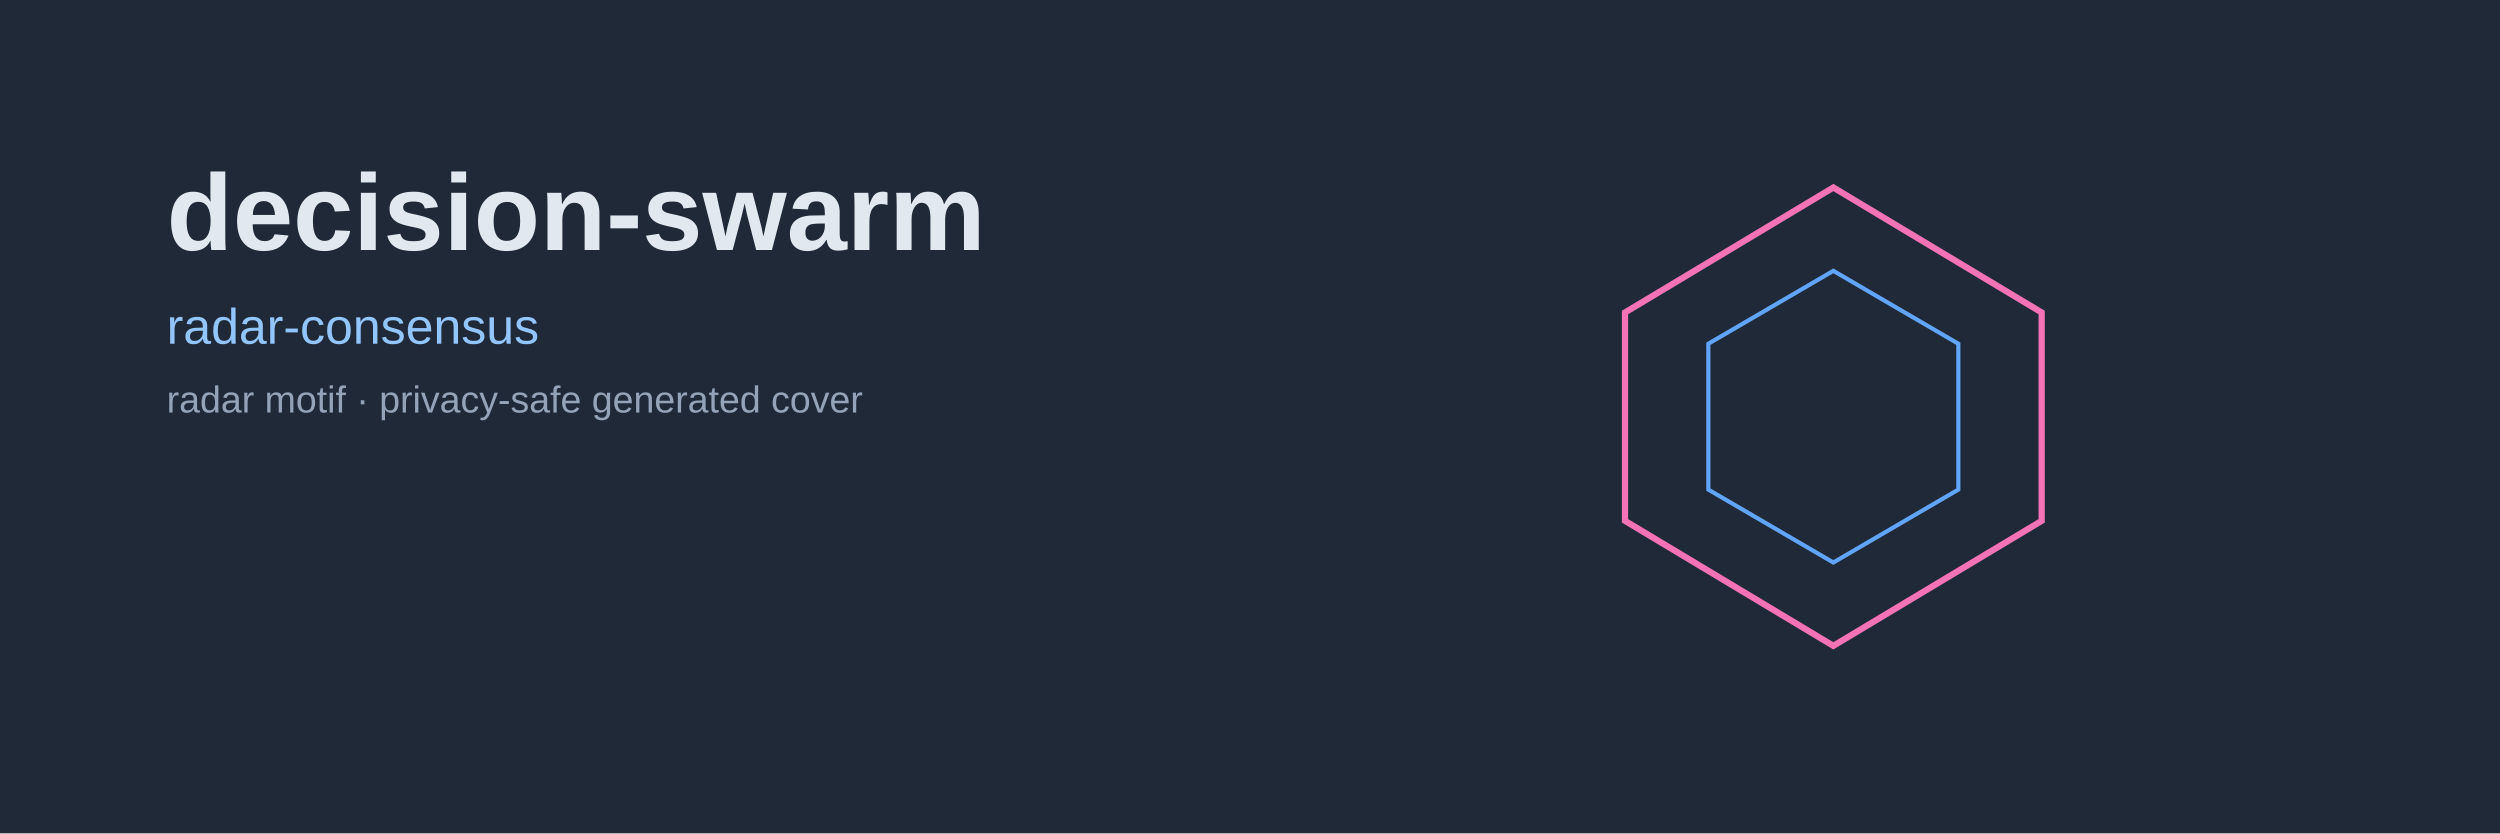
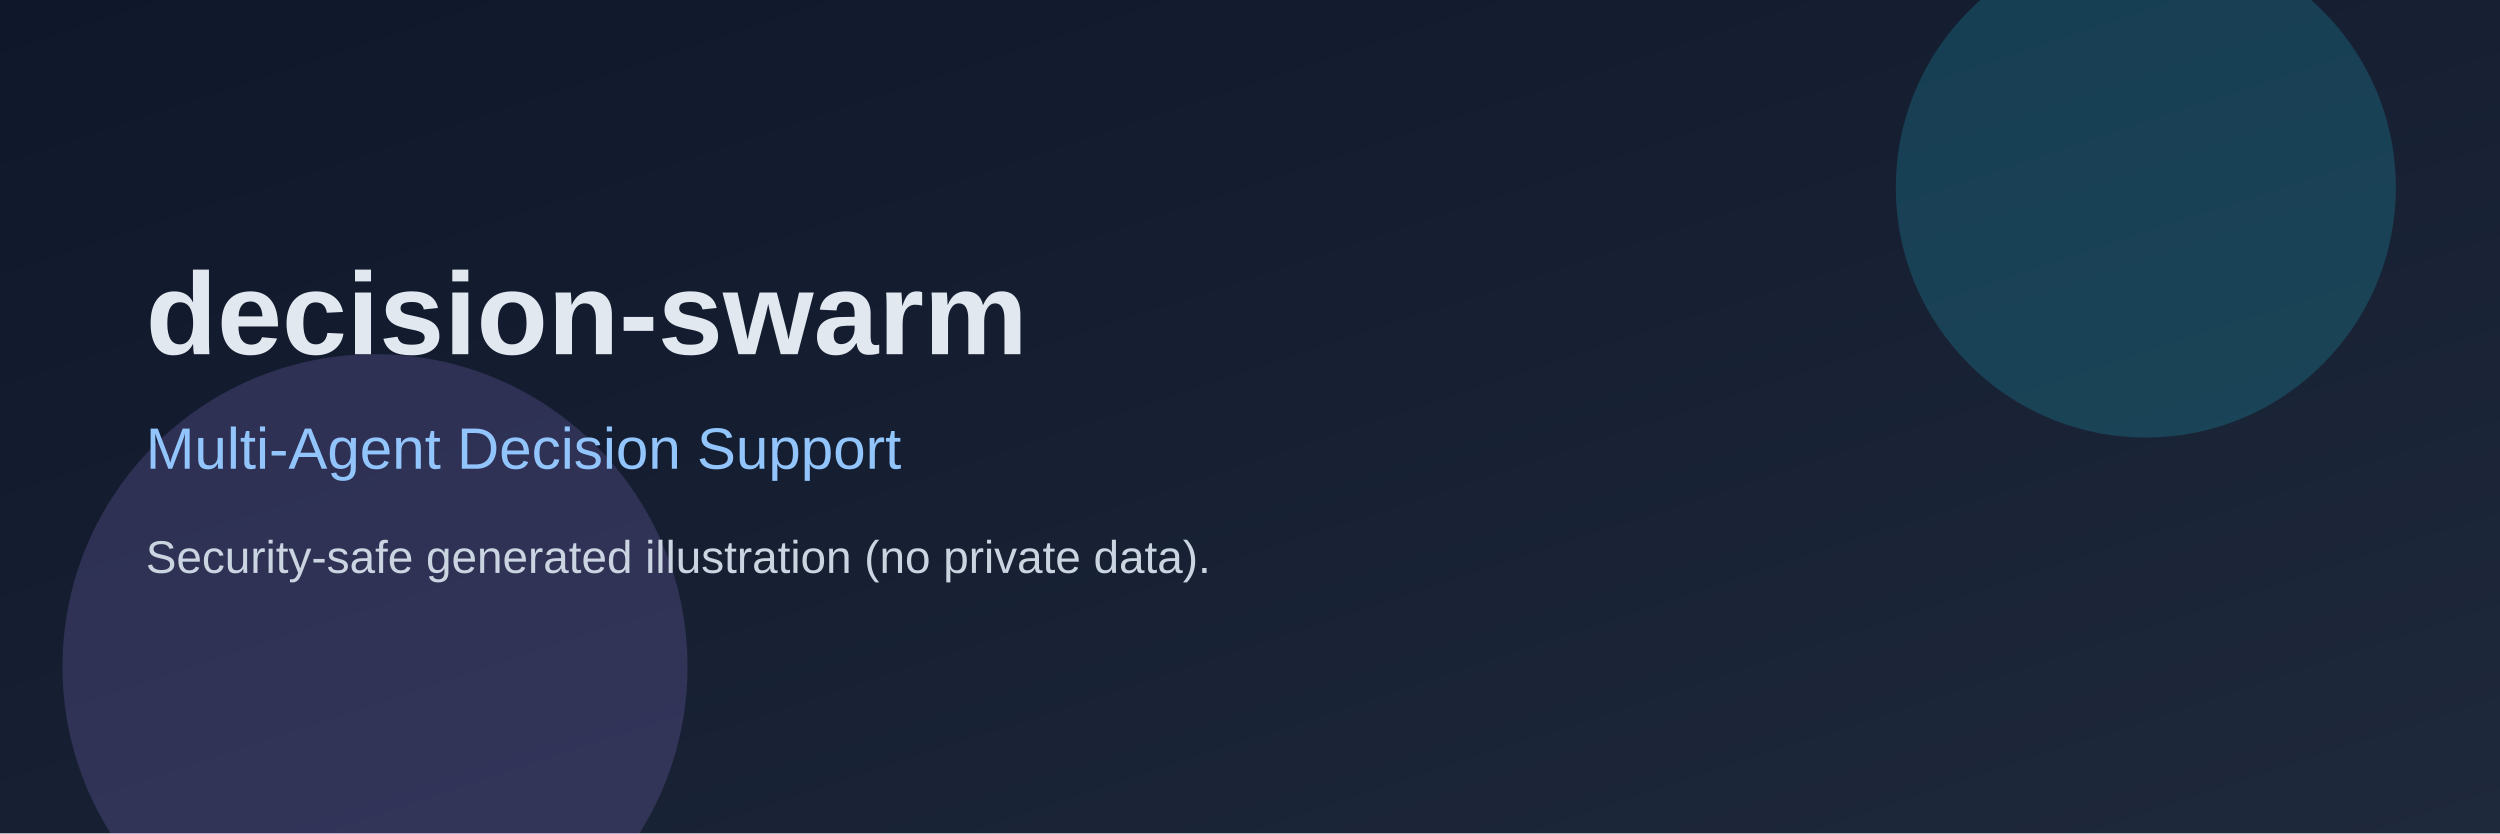
- <svg xmlns="http://www.w3.org/2000/svg" width="1200" height="400" viewBox="0 0 1200 400">
-   <rect width="1200" height="400" fill="#1f2937" />
-   <polygon points="880,90 980,150 980,250 880,310 780,250 780,150" fill="none" stroke="#f472b6" stroke-width="3" />
-   <polygon points="880,130 940,165 940,235 880,270 820,235 820,165" fill="none" stroke="#60a5fa" stroke-width="2" />
-   <text x="80" y="120" fill="#e2e8f0" font-family="Arial,sans-serif" font-size="52" font-weight="700">decision-swarm</text>
-   <text x="80" y="165" fill="#93c5fd" font-family="Arial,sans-serif" font-size="24">radar-consensus</text>
-   <text x="80" y="198" fill="#94a3b8" font-family="Arial,sans-serif" font-size="18">radar motif · privacy-safe generated cover</text>
+ <svg xmlns="http://www.w3.org/2000/svg" width="1200" height="400" viewBox="0 0 1200 400" role="img" aria-label="decision-swarm hero">
+   <defs>
+     <linearGradient id="bg" x1="0" x2="1" y1="0" y2="1">
+       <stop offset="0%" stop-color="#0f172a" />
+       <stop offset="100%" stop-color="#1e293b" />
+     </linearGradient>
+   </defs>
+   <rect width="1200" height="400" fill="url(#bg)" />
+   <circle cx="1030" cy="90" r="120" fill="#22d3ee" opacity="0.18" />
+   <circle cx="180" cy="320" r="150" fill="#a78bfa" opacity="0.18" />
+   <text x="70" y="170" fill="#e2e8f0" font-family="Arial, sans-serif" font-size="56" font-weight="700">decision-swarm</text>
+   <text x="70" y="225" fill="#93c5fd" font-family="Arial, sans-serif" font-size="28">Multi-Agent Decision Support</text>
+   <text x="70" y="275" fill="#cbd5e1" font-family="Arial, sans-serif" font-size="22">Security-safe generated illustration (no private data).</text>
</svg>
